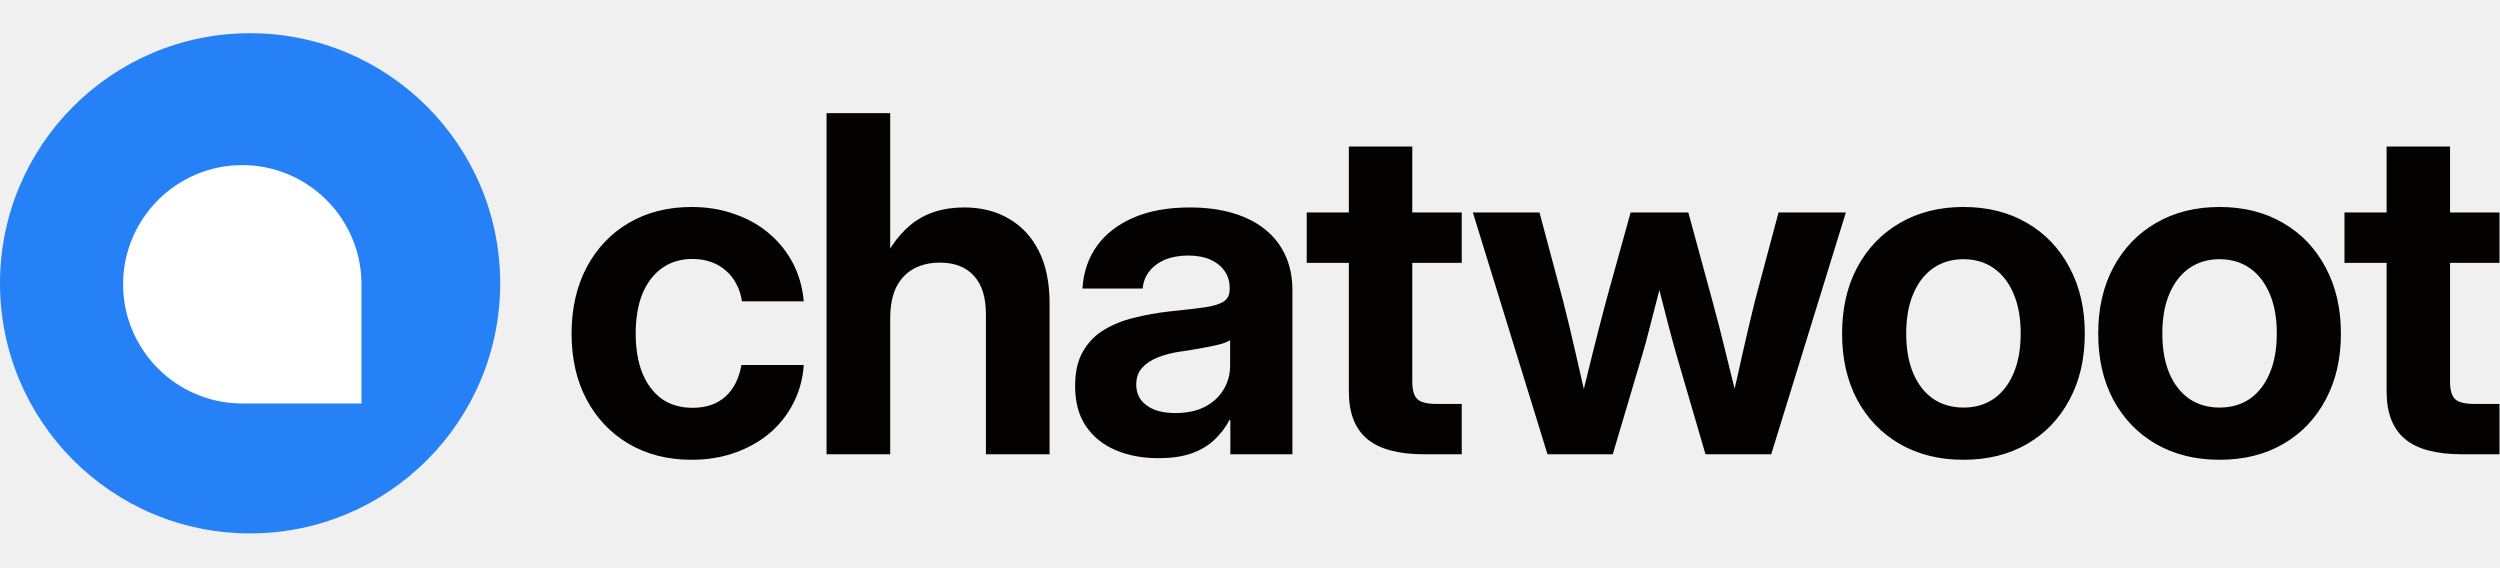
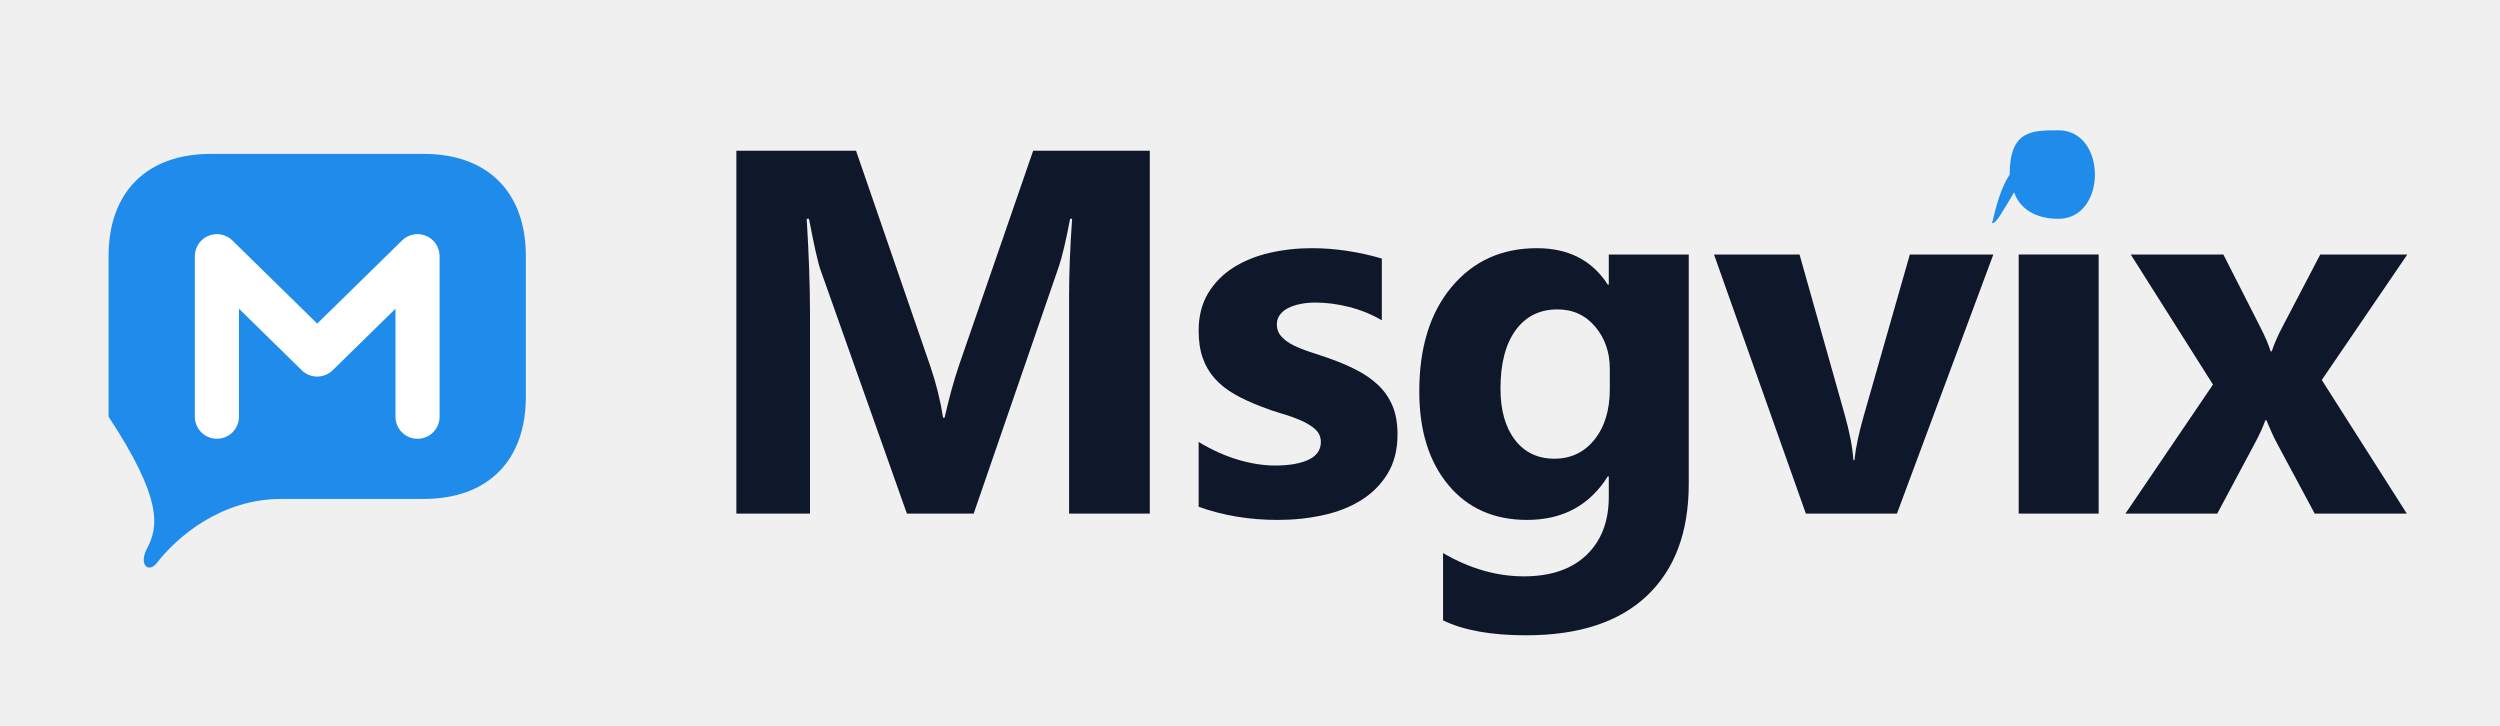
- <svg xmlns="http://www.w3.org/2000/svg" width="2559" height="581" viewBox="0 0 2559 581" fill="none">
-   <path d="M256 546C397.385 546 512 431.385 512 290C512 148.615 397.385 34 256 34C114.615 34 0 148.615 0 290C0 431.385 114.615 546 256 546Z" fill="#2781F6" />
-   <path d="M367 410H247.99C182.388 410 129 356.608 129 290.989C129 225.392 182.388 172 247.992 172C313.612 172 367 225.392 367 290.989V410Z" fill="white" stroke="white" stroke-width="6" />
-   <path d="M707.875 470.625C683.5 470.625 662.016 465.156 643.422 454.219C624.984 443.281 610.609 428.125 600.297 408.75C590.141 389.375 585.062 366.953 585.062 341.484C585.062 316.016 590.141 293.516 600.297 273.984C610.609 254.453 624.984 239.219 643.422 228.281C662.016 217.344 683.5 211.875 707.875 211.875C723.812 211.875 738.5 214.297 751.938 219.141C765.531 223.828 777.328 230.469 787.328 239.062C797.484 247.656 805.609 257.812 811.703 269.531C817.797 281.25 821.469 294.219 822.719 308.438H759.438C758.5 301.875 756.625 296.016 753.812 290.859C751.156 285.547 747.641 281.016 743.266 277.266C739.047 273.359 734.047 270.391 728.266 268.359C722.641 266.172 716.156 265.078 708.812 265.078C696.781 265.078 686.391 268.203 677.641 274.453C668.891 280.703 662.172 289.531 657.484 300.938C652.953 312.344 650.688 325.859 650.688 341.484C650.688 356.953 652.953 370.391 657.484 381.797C662.172 393.203 668.812 402.031 677.406 408.281C686.156 414.375 696.625 417.422 708.812 417.422C716.156 417.422 722.641 416.406 728.266 414.375C733.891 412.344 738.734 409.453 742.797 405.703C747.016 401.797 750.453 397.188 753.109 391.875C755.766 386.406 757.719 380.312 758.969 373.594H822.719C821.781 387.656 818.266 400.625 812.172 412.5C806.234 424.219 798.188 434.453 788.031 443.203C777.875 451.797 766 458.516 752.406 463.359C738.812 468.203 723.969 470.625 707.875 470.625ZM911.209 326.484V465H846.053V115.781H911.209V281.25H898.319C906.288 259.375 917.459 242.422 931.834 230.391C946.366 218.359 964.725 212.344 986.913 212.344C1004.41 212.344 1019.65 216.172 1032.62 223.828C1045.74 231.328 1055.98 242.344 1063.32 256.875C1070.66 271.406 1074.33 289.141 1074.33 310.078V465H1009.18V321.562C1009.18 304.219 1005.04 291.094 996.756 282.188C988.631 273.281 977.069 268.828 962.069 268.828C952.069 268.828 943.241 270.859 935.584 274.922C927.928 278.984 921.913 285.234 917.538 293.672C913.319 302.109 911.209 313.047 911.209 326.484ZM1185.79 468.984C1169.39 468.984 1154.78 466.25 1141.97 460.781C1129.15 455.312 1119 447.109 1111.5 436.172C1104.15 425.234 1100.48 411.562 1100.48 395.156C1100.48 381.094 1103.06 369.453 1108.22 360.234C1113.53 350.859 1120.64 343.438 1129.54 337.969C1138.61 332.344 1149 328.125 1160.72 325.312C1172.43 322.344 1184.62 320.156 1197.28 318.75C1212.59 317.188 1224.7 315.781 1233.61 314.531C1242.51 313.125 1248.92 311.094 1252.83 308.438C1256.73 305.781 1258.68 301.719 1258.68 296.25V294.609C1258.68 288.047 1256.97 282.344 1253.53 277.5C1250.09 272.5 1245.25 268.594 1239 265.781C1232.75 262.969 1225.17 261.562 1216.26 261.562C1207.36 261.562 1199.47 262.969 1192.59 265.781C1185.87 268.594 1180.48 272.578 1176.42 277.734C1172.51 282.734 1170.25 288.594 1169.62 295.312H1107.98C1109.08 278.438 1114.08 263.828 1122.98 251.484C1132.04 239.141 1144.54 229.531 1160.48 222.656C1176.58 215.781 1195.72 212.344 1217.9 212.344C1234.47 212.344 1249.23 214.297 1262.2 218.203C1275.33 222.109 1286.34 227.734 1295.25 235.078C1304.31 242.422 1311.18 251.328 1315.87 261.797C1320.56 272.109 1322.9 283.75 1322.9 296.719V465H1259.39V430.078H1258.45C1254.23 437.891 1248.92 444.766 1242.51 450.703C1236.26 456.484 1228.45 461.016 1219.08 464.297C1209.86 467.422 1198.76 468.984 1185.79 468.984ZM1203.14 422.812C1214.86 422.812 1224.86 420.703 1233.14 416.484C1241.58 412.109 1247.98 406.25 1252.36 398.906C1256.89 391.562 1259.15 383.281 1259.15 374.062V348.281C1257.12 349.531 1254.39 350.703 1250.95 351.797C1247.67 352.734 1243.68 353.672 1239 354.609C1234.47 355.547 1229.47 356.484 1224 357.422C1218.68 358.359 1213.14 359.219 1207.36 360C1199.23 361.25 1191.81 363.203 1185.09 365.859C1178.37 368.516 1172.98 372.109 1168.92 376.641C1165.01 381.016 1163.06 386.719 1163.06 393.75C1163.06 399.688 1164.7 404.922 1167.98 409.453C1171.42 413.828 1176.11 417.188 1182.04 419.531C1187.98 421.719 1195.01 422.812 1203.14 422.812ZM1496.24 217.5V269.062H1337.57V217.5H1496.24ZM1380.69 150H1445.61V390.703C1445.61 399.297 1447.33 405.234 1450.77 408.516C1454.21 411.797 1460.69 413.438 1470.22 413.438C1474.13 413.438 1478.66 413.438 1483.82 413.438C1489.13 413.438 1493.27 413.438 1496.24 413.438V465C1492.02 465 1486.32 465 1479.13 465C1472.1 465 1464.99 465 1457.8 465C1431.39 465 1411.94 459.766 1399.44 449.297C1386.94 438.828 1380.69 422.656 1380.69 400.781V150ZM1584.03 465L1507.62 217.5H1575.82L1599.73 307.031C1604.26 324.688 1608.63 342.891 1612.85 361.641C1617.07 380.391 1621.29 398.828 1625.51 416.953H1616.6C1621.13 398.828 1625.67 380.391 1630.2 361.641C1634.88 342.891 1639.57 324.688 1644.26 307.031L1669.1 217.5H1728.17L1752.54 307.031C1757.38 324.688 1762.07 342.891 1766.6 361.641C1771.13 380.391 1775.67 398.828 1780.2 416.953H1771.06C1775.43 398.828 1779.65 380.391 1783.71 361.641C1787.93 342.891 1792.23 324.688 1796.6 307.031L1820.51 217.5H1889.42L1813.01 465H1745.74L1716.45 364.688C1713.63 354.844 1710.9 344.844 1708.24 334.688C1705.59 324.375 1702.93 314.062 1700.28 303.75C1697.78 293.281 1695.12 282.969 1692.31 272.812H1704.96C1702.31 282.969 1699.57 293.281 1696.76 303.75C1694.1 314.062 1691.45 324.375 1688.79 334.688C1686.29 344.844 1683.56 354.844 1680.59 364.688L1650.82 465H1584.03ZM2009.78 470.625C1985.09 470.625 1963.38 465.234 1944.62 454.453C1926.03 443.672 1911.5 428.594 1901.03 409.219C1890.72 389.844 1885.56 367.266 1885.56 341.484C1885.56 315.703 1890.72 293.125 1901.03 273.75C1911.5 254.219 1926.03 239.062 1944.62 228.281C1963.38 217.344 1985.09 211.875 2009.78 211.875C2034.62 211.875 2056.34 217.344 2074.94 228.281C2093.53 239.062 2107.98 254.219 2118.3 273.75C2128.77 293.125 2134 315.703 2134 341.484C2134 367.266 2128.77 389.844 2118.3 409.219C2107.98 428.594 2093.53 443.672 2074.94 454.453C2056.34 465.234 2034.62 470.625 2009.78 470.625ZM2009.78 417.188C2021.66 417.188 2031.97 414.219 2040.72 408.281C2049.47 402.188 2056.27 393.438 2061.11 382.031C2065.95 370.625 2068.38 357.109 2068.38 341.484C2068.38 325.547 2065.95 311.953 2061.11 300.703C2056.27 289.297 2049.47 280.547 2040.72 274.453C2031.97 268.359 2021.66 265.312 2009.78 265.312C1998.06 265.312 1987.75 268.359 1978.84 274.453C1970.09 280.547 1963.3 289.297 1958.45 300.703C1953.61 311.953 1951.19 325.547 1951.19 341.484C1951.19 357.266 1953.61 370.859 1958.45 382.266C1963.3 393.516 1970.09 402.188 1978.84 408.281C1987.75 414.219 1998.06 417.188 2009.78 417.188ZM2271.94 470.625C2247.26 470.625 2225.54 465.234 2206.79 454.453C2188.19 443.672 2173.66 428.594 2163.19 409.219C2152.88 389.844 2147.72 367.266 2147.72 341.484C2147.72 315.703 2152.88 293.125 2163.19 273.75C2173.66 254.219 2188.19 239.062 2206.79 228.281C2225.54 217.344 2247.26 211.875 2271.94 211.875C2296.79 211.875 2318.51 217.344 2337.1 228.281C2355.69 239.062 2370.15 254.219 2380.46 273.75C2390.93 293.125 2396.16 315.703 2396.16 341.484C2396.16 367.266 2390.93 389.844 2380.46 409.219C2370.15 428.594 2355.69 443.672 2337.1 454.453C2318.51 465.234 2296.79 470.625 2271.94 470.625ZM2271.94 417.188C2283.82 417.188 2294.13 414.219 2302.88 408.281C2311.63 402.188 2318.43 393.438 2323.27 382.031C2328.12 370.625 2330.54 357.109 2330.54 341.484C2330.54 325.547 2328.12 311.953 2323.27 300.703C2318.43 289.297 2311.63 280.547 2302.88 274.453C2294.13 268.359 2283.82 265.312 2271.94 265.312C2260.22 265.312 2249.91 268.359 2241.01 274.453C2232.26 280.547 2225.46 289.297 2220.62 300.703C2215.77 311.953 2213.35 325.547 2213.35 341.484C2213.35 357.266 2215.77 370.859 2220.62 382.266C2225.46 393.516 2232.26 402.188 2241.01 408.281C2249.91 414.219 2260.22 417.188 2271.94 417.188ZM2558.48 217.5V269.062H2399.81V217.5H2558.48ZM2442.93 150H2507.86V390.703C2507.86 399.297 2509.57 405.234 2513.01 408.516C2516.45 411.797 2522.93 413.438 2532.47 413.438C2536.37 413.438 2540.9 413.438 2546.06 413.438C2551.37 413.438 2555.51 413.438 2558.48 413.438V465C2554.26 465 2548.56 465 2541.37 465C2534.34 465 2527.23 465 2520.04 465C2493.64 465 2474.18 459.766 2461.68 449.297C2449.18 438.828 2442.93 422.656 2442.93 400.781V150Z" fill="#040101" />
+ <svg xmlns="http://www.w3.org/2000/svg" width="331" height="96" viewBox="0 0 331 96" fill="none">
+   <g transform="translate(8, 14) scale(0.13281)">
+     <path d="M150 48H362C426 48 464 86 464 150V290C464 354 426 392 362 392H220C160 392 116 430 96 456C88 466 78 458 86 442C98 420 102 392 48 310V150C48 86 86 48 150 48Z" fill="#1F8CEB" />
+     <path d="M156 310V150L256 248L356 150V310" stroke="white" stroke-width="44" stroke-linecap="round" stroke-linejoin="round" />
+   </g>
+   <path d="M1798 0H1479V858Q1479 997 1491 1165H1483Q1458 1033 1438 975L1102 0H838L496 965Q482 1004 451 1165H442Q455 953 455 793V0H164V1434H637L930 584Q965 482 981 379H987Q1014 498 1044 586L1337 1434H1798Z" fill="#0F172A" transform="translate(92.00, 68) scale(0.0335, -0.0335)" />
+   <path d="M66 27V283Q144 236 221.5 213.0Q299 190 368 190Q452 190 500.5 213.0Q549 236 549 283Q549 313 527.0 333.0Q505 353 470.5 368.0Q436 383 395.0 395.0Q354 407 316 422Q255 445 208.5 471.5Q162 498 130.5 533.0Q99 568 82.5 614.0Q66 660 66 723Q66 809 103.5 871.0Q141 933 203.5 972.5Q266 1012 346.5 1030.5Q427 1049 514 1049Q582 1049 652.0 1038.5Q722 1028 790 1008V764Q730 799 661.5 816.5Q593 834 527 834Q496 834 468.5 828.5Q441 823 420.0 812.5Q399 802 387.0 785.5Q375 769 375 748Q375 720 393.0 700.0Q411 680 440.0 665.5Q469 651 504.5 639.5Q540 628 575 616Q638 594 689.0 568.0Q740 542 776.5 507.0Q813 472 832.5 425.0Q852 378 852 313Q852 222 812.5 157.5Q773 93 707.5 52.5Q642 12 556.5 -6.5Q471 -25 379 -25Q210 -25 66 27Z" fill="#0F172A" transform="translate(156.49, 68) scale(0.0335, -0.0335)" />
+   <path d="M1137 117Q1137 -168 972.0 -324.5Q807 -481 494 -481Q287 -481 166 -422V-156Q324 -248 485 -248Q645 -248 733.0 -163.5Q821 -79 821 66V147H817Q709 -25 498 -25Q302 -25 187.0 113.0Q72 251 72 483Q72 743 200.0 896.0Q328 1049 537 1049Q724 1049 817 905H821V1024H1137ZM825 492V573Q825 670 767.5 738.5Q710 807 618 807Q513 807 453.0 725.0Q393 643 393 494Q393 366 450.0 291.5Q507 217 606 217Q704 217 764.5 292.5Q825 368 825 492Z" fill="#0F172A" transform="translate(185.50, 68) scale(0.0335, -0.0335)" />
+   <path d="M1108 1024 727 0H367L4 1024H342L520 393Q550 286 555 211H559Q566 282 596 387L778 1024Z" fill="#0F172A" transform="translate(226.80, 68) scale(0.0335, -0.0335)" />
+   <path d="M449 0H133V1024H449Z" fill="#0F172A" transform="translate(262.82, 68) scale(0.0335, -0.0335)" />
+   <g transform="translate(272.53, 23.11)">
+     <path d="M0 -5.86 C6.45 -5.86 6.45 5.86 0 5.86 C-3.52 5.86 -5.28 4.10 -5.86 2.35 C-7.62 5.28 -8.21 6.45 -8.79 6.45 C-8.21 4.10 -7.62 1.76 -6.45 0 C-6.45 -5.86 -3.52 -5.86 0 -5.86 Z" fill="#1F8CEB" />
+   </g>
+   <path d="M1122 1024 784 528 1120 0H756L608 276Q590 309 565 369H561Q546 327 520 279L371 0H8L354 510L29 1024H395L541 737Q570 680 582 641H586Q602 688 629 739L778 1024Z" fill="#0F172A" transform="translate(281.14, 68) scale(0.0335, -0.0335)" />
</svg>
